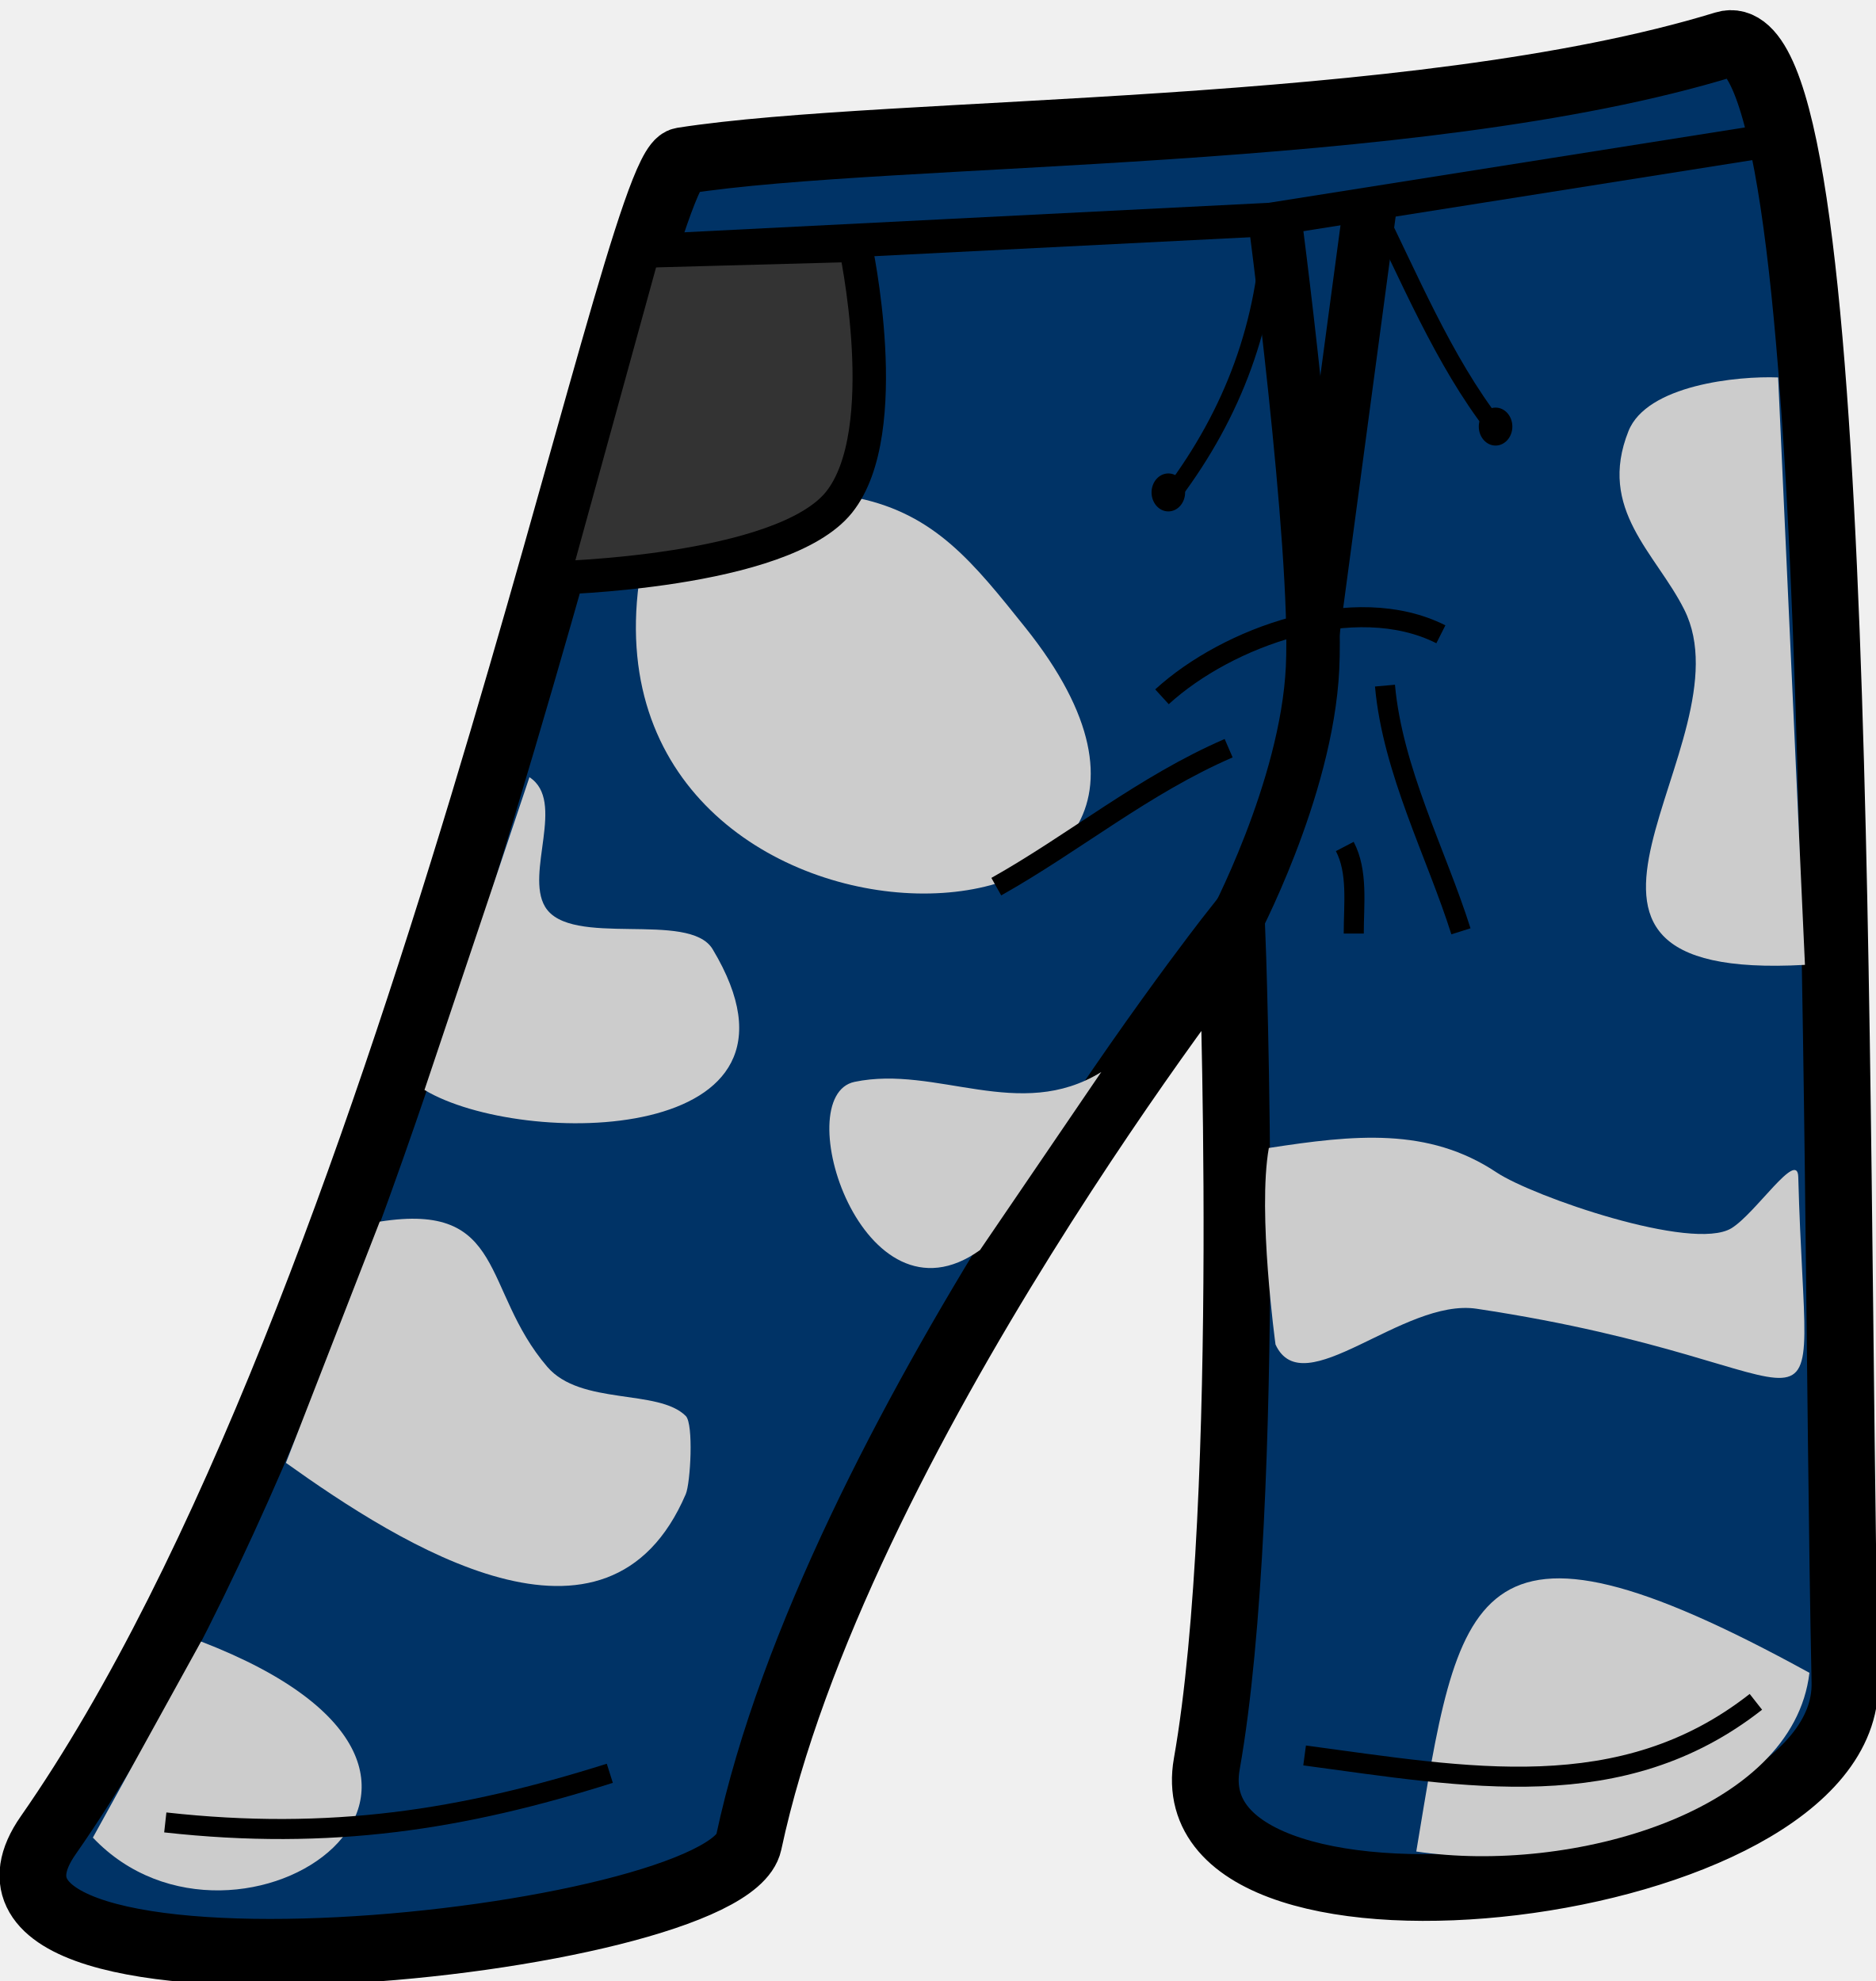
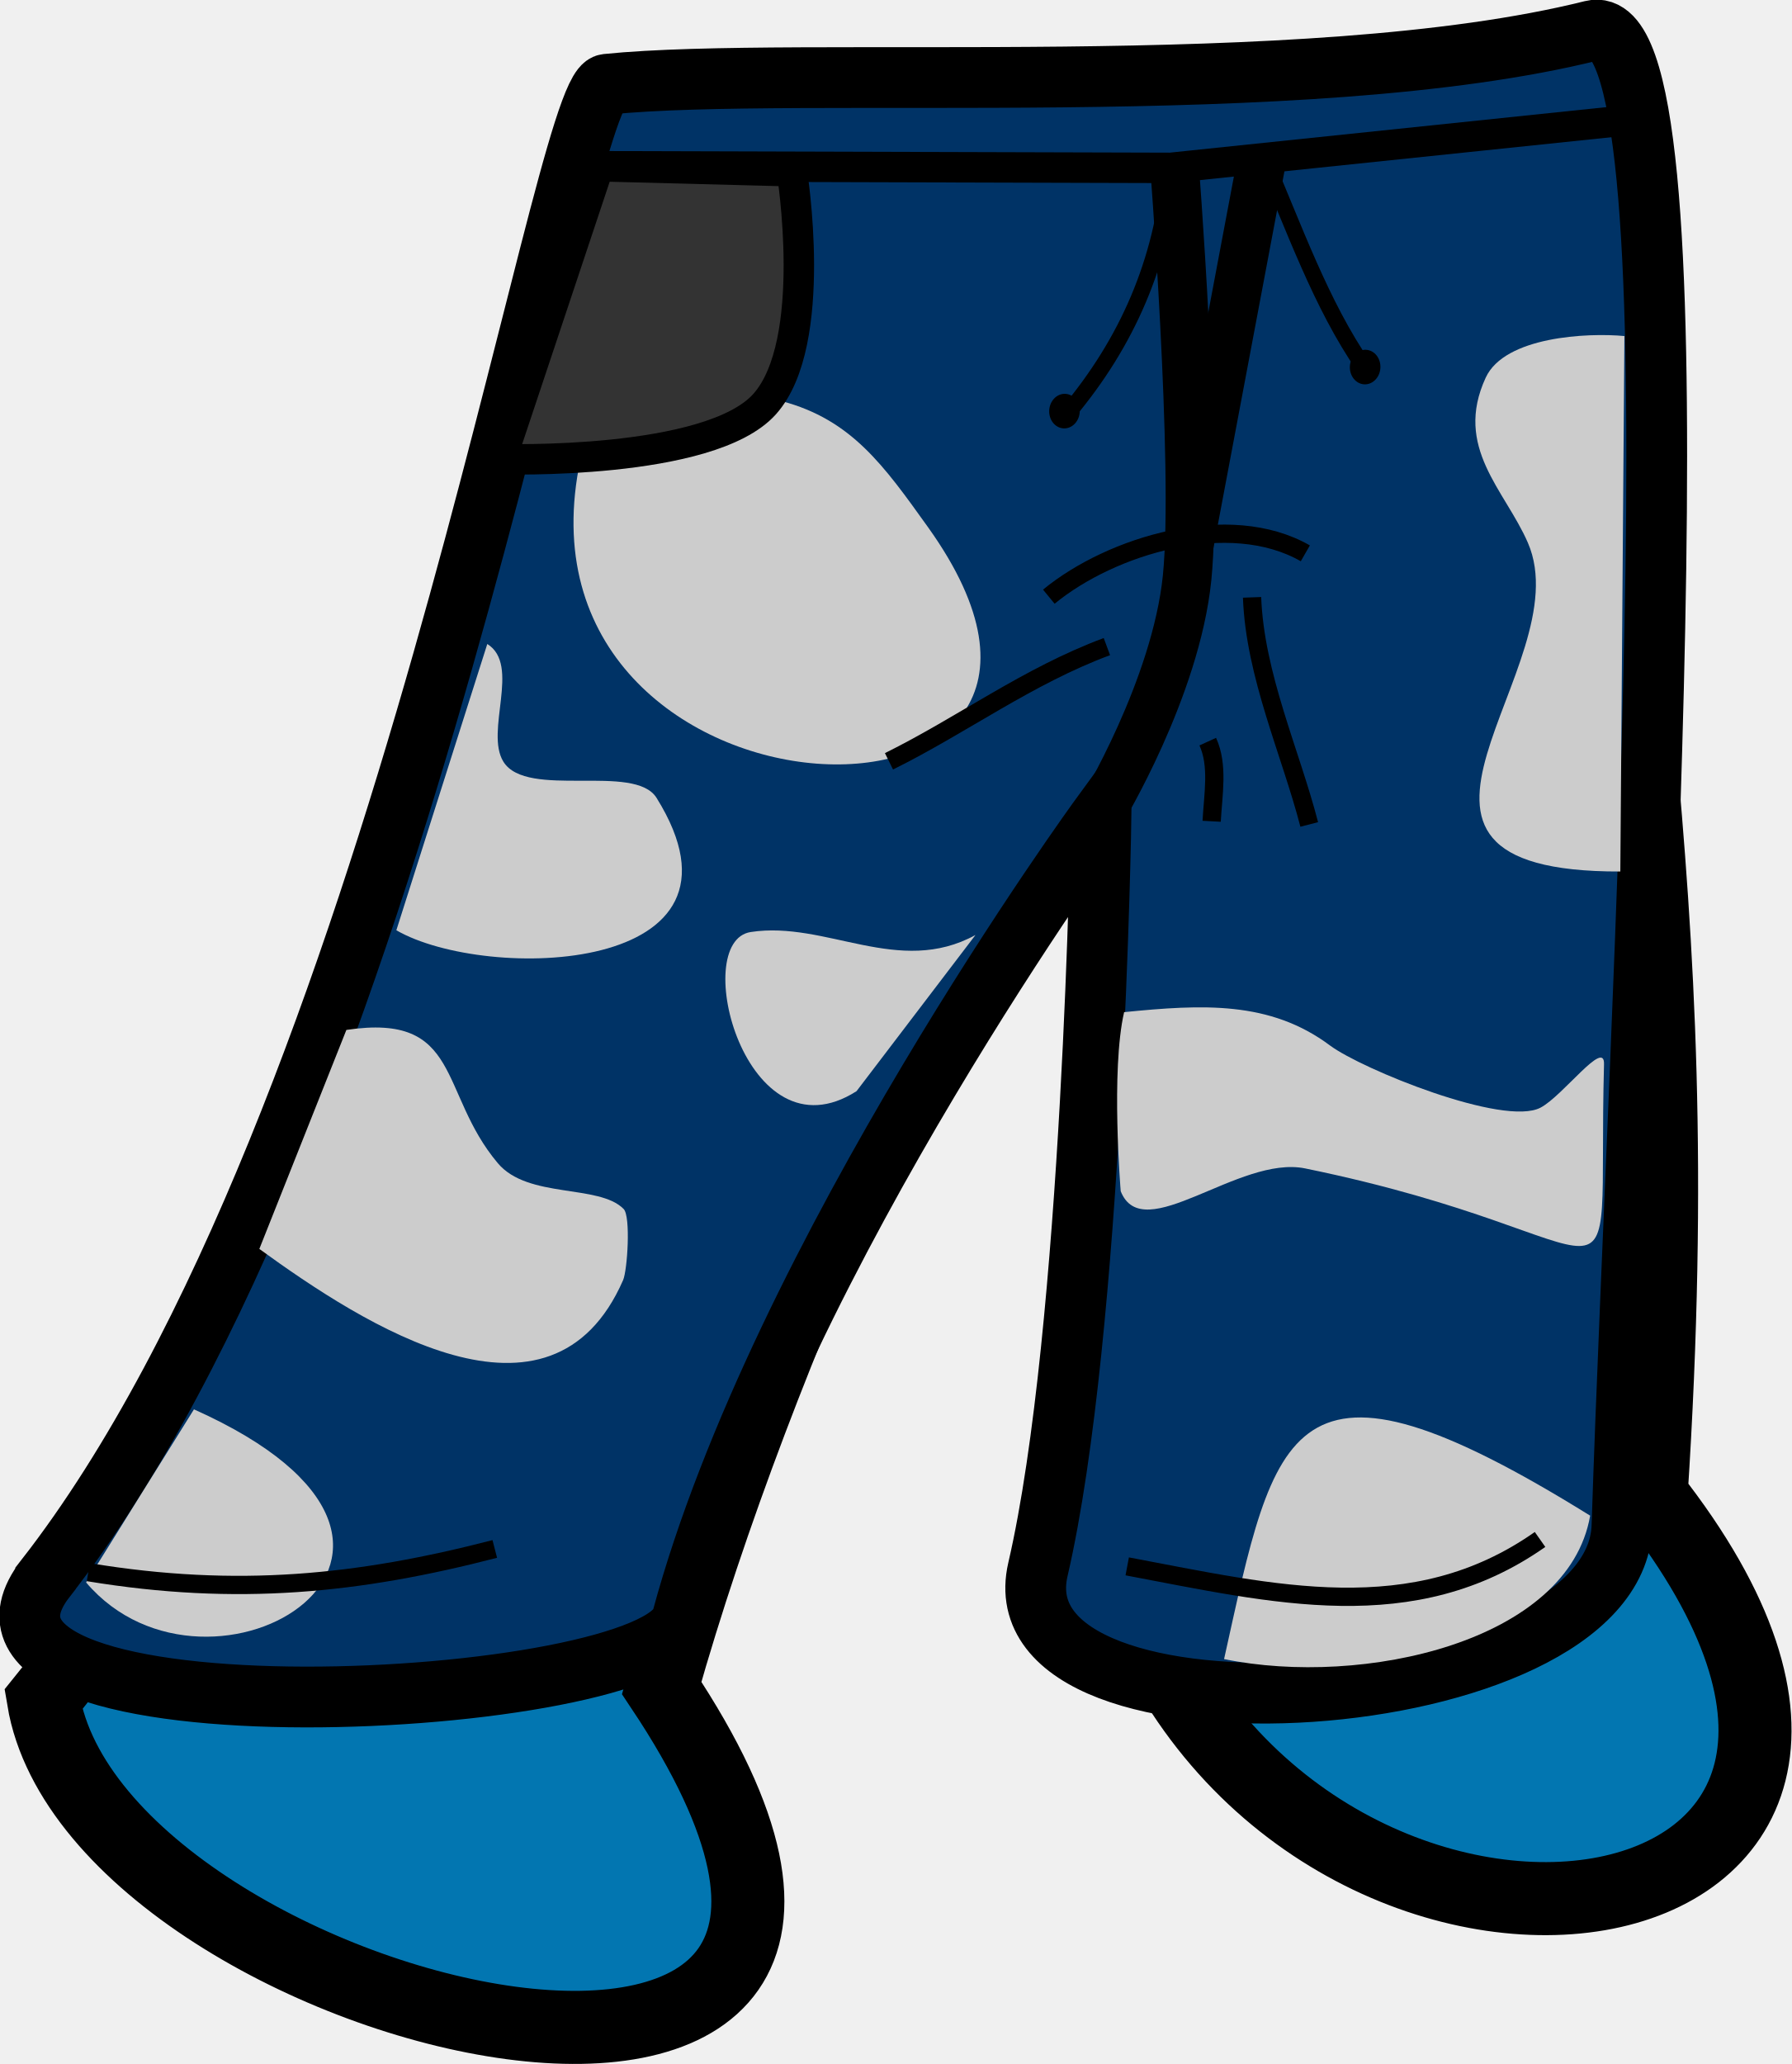
- <svg xmlns="http://www.w3.org/2000/svg" width="28.046mm" height="29.633mm" viewBox="0 0 28.046 29.633" version="1.1" id="svg2007">
+ <svg xmlns="http://www.w3.org/2000/svg" id="svg2007" version="1.1" viewBox="0 0 29.433 33.901" height="33.901mm" width="29.433mm">
  <defs id="defs2001" />
-   <g id="layer2" style="display:inline">
-     <path style="fill:#003366;fill-opacity:1;stroke:#000000;stroke-width:0.998;stroke-linecap:butt;stroke-linejoin:miter;stroke-miterlimit:4;stroke-dasharray:none;stroke-opacity:1" d="M 0.72,27.455 C 6.177,19.63 9.45,2.523 10.205,2.405 13.339,1.915 21.154,2.091 25.797,0.665 27.627,0.103 27.411,16.472 27.592,25.164 c 0.067,3.192 -10.099,4.367 -9.544,1.223 0.698,-3.956 0.378,-12.414 0.378,-12.414 0,0 -5.939,7.551 -7.229,13.59 -0.328,1.535 -12.507,2.803 -10.477,-0.108 z" id="path2567" />
-     <path style="fill:#cccccc;fill-opacity:1;stroke:none;stroke-width:0.163px;stroke-linecap:butt;stroke-linejoin:miter;stroke-opacity:1" d="m 16.47,16.036 c -1.223,0.756 -2.464,-0.108 -3.689,0.147 -1.003,0.209 0.118,3.775 1.875,2.517" id="path2614" />
-     <path style="fill:none;stroke:#000000;stroke-width:0.8;stroke-linecap:butt;stroke-linejoin:miter;stroke-miterlimit:4;stroke-dasharray:none;stroke-opacity:1" d="m 18.427,13.901 c 0,0 1.116,-2.081 1.203,-3.91 0.087,-1.829 -0.59,-6.923 -0.59,-6.923" id="path2571" />
-     <path style="fill:none;stroke:#000000;stroke-width:0.8;stroke-linecap:butt;stroke-linejoin:miter;stroke-miterlimit:4;stroke-dasharray:none;stroke-opacity:1" d="M 19.628,9.516 20.502,2.993" id="path2573" />
-     <path style="fill:#cccccc;fill-opacity:1;stroke:none;stroke-width:0.265px;stroke-linecap:butt;stroke-linejoin:miter;stroke-opacity:1" d="M 9.555,8.719 C 8.731,14.949 19.548,14.655 15.335,9.388 14.557,8.416 13.988,7.694 12.829,7.45" id="path2612" />
-     <path style="fill:#333333;fill-opacity:1;stroke:#000000;stroke-width:0.5;stroke-linecap:butt;stroke-linejoin:miter;stroke-miterlimit:4;stroke-dasharray:none;stroke-opacity:1" d="m 8.273,8.646 c 0,0 3.429,-0.075 4.276,-1.134 0.847,-1.059 0.242,-3.843 0.242,-3.843 l -3.171,0.086 z" id="path2569" />
-     <path style="fill:none;stroke:#000000;stroke-width:0.5;stroke-linecap:butt;stroke-linejoin:miter;stroke-miterlimit:4;stroke-dasharray:none;stroke-opacity:1" d="M 9.619,3.756 18.999,3.283 26.326,2.123" id="path2579" />
-     <path style="fill:none;stroke:#000000;stroke-width:0.3;stroke-linecap:butt;stroke-linejoin:miter;stroke-miterlimit:4;stroke-dasharray:none;stroke-opacity:1" d="M 17.378,10.423 C 18.359,9.526 20.264,8.839 21.549,9.488" id="path2598" />
-     <path style="fill:none;stroke:#000000;stroke-width:0.3;stroke-linecap:butt;stroke-linejoin:miter;stroke-miterlimit:4;stroke-dasharray:none;stroke-opacity:1" d="m 18.375,11.192 c -1.268,0.549 -2.309,1.416 -3.475,2.071" id="path2600" />
-     <path style="fill:none;stroke:#000000;stroke-width:0.3;stroke-linecap:butt;stroke-linejoin:miter;stroke-miterlimit:4;stroke-dasharray:none;stroke-opacity:1" d="m 20.713,10.256 c 0.114,1.272 0.771,2.519 1.136,3.675" id="path2602" />
-     <path style="fill:none;stroke:#000000;stroke-width:0.3;stroke-linecap:butt;stroke-linejoin:miter;stroke-miterlimit:4;stroke-dasharray:none;stroke-opacity:1" d="m 20.112,12.662 c 0.198,0.379 0.134,0.858 0.134,1.303" id="path2610" />
-     <path style="fill:#cccccc;fill-opacity:1;stroke:none;stroke-width:0.265px;stroke-linecap:butt;stroke-linejoin:miter;stroke-opacity:1" d="m 7.918,11.626 c 0.549,0.355 -0.068,1.434 0.234,1.938 0.375,0.625 2.155,0.05 2.506,0.635 1.767,2.944 -2.851,2.98 -4.31,2.105" id="path2616" />
-     <path style="fill:#cccccc;fill-opacity:1;stroke:none;stroke-width:0.265px;stroke-linecap:butt;stroke-linejoin:miter;stroke-opacity:1" d="m 26.593,5.646 c -0.608,-0.024 -1.963,0.113 -2.238,0.802 -0.47,1.175 0.412,1.827 0.835,2.673 0.998,1.996 -2.895,5.573 1.804,5.312" id="path2618" />
-     <path style="fill:#cccccc;fill-opacity:1;stroke:none;stroke-width:0.265px;stroke-linecap:butt;stroke-linejoin:miter;stroke-opacity:1" d="m 18.976,17.172 c 1.274,-0.196 2.382,-0.317 3.408,0.367 0.538,0.358 2.923,1.186 3.508,0.835 0.361,-0.217 0.991,-1.189 1.002,-0.768 0.121,4.538 0.821,2.817 -4.811,1.971 -1.101,-0.165 -2.591,1.44 -3.007,0.535 0,0 -0.271,-1.974 -0.1,-2.94 z" id="path2620" />
-     <path style="fill:#cccccc;fill-opacity:1;stroke:none;stroke-width:0.265px;stroke-linecap:butt;stroke-linejoin:miter;stroke-opacity:1" d="m 5.679,18.274 c 1.904,-0.301 1.517,1.018 2.506,2.172 0.5,0.583 1.661,0.325 2.071,0.735 0.12,0.12 0.07,1.006 0,1.169 -1.168,2.725 -4.256,0.764 -5.98,-0.468" id="path2622" />
-     <path style="fill:#cccccc;fill-opacity:1;stroke:none;stroke-width:0.265px;stroke-linecap:butt;stroke-linejoin:miter;stroke-opacity:1" d="m 3.007,24.555 c 5.268,2.029 0.541,5.214 -1.618,2.933" id="path2630" />
-     <path style="fill:none;stroke:#000000;stroke-width:0.3;stroke-linecap:butt;stroke-linejoin:miter;stroke-miterlimit:4;stroke-dasharray:none;stroke-opacity:1" d="m 2.472,27.261 c 2.469,0.274 4.447,-0.04 6.648,-0.735" id="path2624" />
-     <path style="fill:#cccccc;fill-opacity:1;stroke:none;stroke-width:0.265px;stroke-linecap:butt;stroke-linejoin:miter;stroke-opacity:1" d="m 27.061,25.023 c -5.126,-2.817 -5.24,-1.162 -5.88,2.673 2.302,0.345 5.634,-0.585 5.88,-2.673 z" id="path2632" />
-     <path style="fill:none;stroke:#000000;stroke-width:0.3;stroke-linecap:butt;stroke-linejoin:miter;stroke-miterlimit:4;stroke-dasharray:none;stroke-opacity:1" d="m 19.511,26.259 c 2.422,0.324 4.742,0.775 6.749,-0.802" id="path2626" />
-     <g id="g2657">
-       <path id="path2604" d="m 18.999,3.283 c -0.048,1.555 -0.562,2.903 -1.46,4.1" style="fill:none;stroke:#000000;stroke-width:0.265px;stroke-linecap:butt;stroke-linejoin:miter;stroke-opacity:1" />
-       <ellipse ry="0.284" rx="0.251" cy="7.366" cx="17.473" id="path2634" style="opacity:1;fill:#000000;fill-opacity:1;stroke:none;stroke-width:0.313;stroke-miterlimit:4;stroke-dasharray:none;stroke-opacity:1" />
+   <g transform="translate(1.33543,0.1974284)" id="layer1">
+     <path style="opacity:1;fill:#ffffff;fill-opacity:1;stroke:none;stroke-width:1.2;stroke-linecap:butt;stroke-linejoin:miter;stroke-miterlimit:4;stroke-dasharray:none;stroke-opacity:1" d="m 24.891,0.662 c 0.124,9.51 1.596,13.003 0.898,23.699 5.989,7.622 -5.466,9.257 -8.457,1.795 0,-4.947 0.061,-10.809 0.047,-15.733 -3.052,4.578 -6.272,11.542 -7.843,17.103 6.067,9.1 -9.274,5.51 -10.158,0.189 C 4.467,21.452 8.834,8.602 9.445,0.762 15.619,0.577 18.188,0.706 24.891,0.662 Z" id="path831-5" />
+     <path style="fill:#0276b1;fill-opacity:1;stroke:none;stroke-width:0.265px;stroke-linecap:butt;stroke-linejoin:miter;stroke-opacity:1" d="m 8.883,1.352 c -0.528,2.533 6.447,6.512 8.92,7.985 4.741,-1.551 7.056,-4.215 7.607,-7.654 0.551,-3.439 0.378,22.679 0.378,22.679 0,0 2.679,4.233 0.567,5.764 -2.112,1.531 -7.638,-0.211 -9.024,-3.969 C 15.945,22.398 17.804,9.337 17.804,9.337 L 9.535,27.527 c 0,0 2.808,4.177 0.331,5.764 C 7.389,34.878 -1.937,29.548 -0.623,27.716 2.639,23.17 7.646,9.36 7.646,9.36 c 0,0 1.765,-10.542 1.238,-8.008 z" id="path857" />
+     <path style="display:inline;opacity:1;fill:none;fill-opacity:1;stroke:#000000;stroke-width:1.2;stroke-linecap:butt;stroke-linejoin:miter;stroke-miterlimit:4;stroke-dasharray:none;stroke-opacity:1" d="m 24.891,0.662 c -0.051,9.156 1.596,13.003 0.898,23.699 5.989,7.622 -5.466,9.257 -8.457,1.795 0,-4.947 0.061,-10.809 0.047,-15.733 C 14.327,15.001 11.107,21.965 9.535,27.527 15.602,36.627 0.261,33.037 -0.623,27.716 4.467,21.452 9.331,7.681 9.445,0.762" id="path831" />
+   </g>
+   <g transform="translate(1.33543,0.1974284)" style="display:inline" id="layer2">
+     <path id="path2567" d="M -0.586,25.725 C 5.279,18.201 7.869,1.265 8.63,1.187 11.785,0.864 20.108,1.483 24.82,0.306 c 1.858,-0.464 0.772,15.87 0.491,24.56 -0.103,3.191 -10.317,3.824 -9.595,0.714 0.908,-3.914 1.037,-12.376 1.037,-12.376 0,0 -5.273,7.225 -6.882,13.186 -0.409,1.516 -12.638,2.134 -10.457,-0.664 z" style="fill:#003366;fill-opacity:1;stroke:#000000;stroke-width:0.998;stroke-linecap:butt;stroke-linejoin:miter;stroke-miterlimit:4;stroke-dasharray:none;stroke-opacity:1" />
+     <path id="path2616" d="m 6.67,10.38 c 0.555,0.346 -0.045,1.435 0.265,1.934 0.385,0.619 2.155,0.015 2.516,0.594 1.814,2.915 -2.802,3.026 -4.275,2.174" style="fill:#cccccc;fill-opacity:1;stroke:none;stroke-width:0.265px;stroke-linecap:butt;stroke-linejoin:miter;stroke-opacity:1" />
+     <path id="path2614" d="m 14.69,15.16 c -1.261,0.69 -2.455,-0.239 -3.692,-0.049 -1.013,0.155 -0.083,3.776 1.738,2.614" style="fill:#cccccc;fill-opacity:1;stroke:none;stroke-width:0.163px;stroke-linecap:butt;stroke-linejoin:miter;stroke-opacity:1" />
+     <path id="path2571" d="m 16.758,13.131 c 0,0 1.225,-2.019 1.409,-3.841 C 18.35,7.469 17.946,2.346 17.946,2.346" style="fill:none;stroke:#000000;stroke-width:0.8;stroke-linecap:butt;stroke-linejoin:miter;stroke-miterlimit:4;stroke-dasharray:none;stroke-opacity:1" />
+     <path id="path2573" d="M 18.19,8.816 19.409,2.349" style="fill:none;stroke:#000000;stroke-width:0.8;stroke-linecap:butt;stroke-linejoin:miter;stroke-miterlimit:4;stroke-dasharray:none;stroke-opacity:1" />
+     <path id="path2612" d="M 8.173,7.486 C 7.019,13.662 17.837,13.944 13.909,8.46 13.184,7.448 12.655,6.697 11.51,6.392" style="fill:#cccccc;fill-opacity:1;stroke:none;stroke-width:0.265px;stroke-linecap:butt;stroke-linejoin:miter;stroke-opacity:1" />
+     <path id="path2622" d="m 4.355,16.719 c 1.906,-0.286 1.509,1.029 2.489,2.19 0.495,0.587 1.659,0.338 2.066,0.751 0.119,0.121 0.062,1.006 -0.009,1.169 -1.189,2.716 -4.261,0.732 -5.976,-0.513" style="fill:#cccccc;fill-opacity:1;stroke:none;stroke-width:0.265px;stroke-linecap:butt;stroke-linejoin:miter;stroke-opacity:1" />
+     <path id="path2569" d="m 6.897,7.344 c 0,0 3.428,0.107 4.33,-0.905 0.902,-1.012 0.446,-3.824 0.446,-3.824 l -3.171,-0.082 z" style="fill:#333333;fill-opacity:1;stroke:#000000;stroke-width:0.5;stroke-linecap:butt;stroke-linejoin:miter;stroke-miterlimit:4;stroke-dasharray:none;stroke-opacity:1" />
+     <path id="path2579" d="m 8.501,2.533 9.392,0.027 7.378,-0.769" style="fill:none;stroke:#000000;stroke-width:0.5;stroke-linecap:butt;stroke-linejoin:miter;stroke-miterlimit:4;stroke-dasharray:none;stroke-opacity:1" />
+     <path id="path2598" d="M 15.895,9.603 C 16.922,8.759 18.861,8.175 20.109,8.891" style="fill:none;stroke:#000000;stroke-width:0.3;stroke-linecap:butt;stroke-linejoin:miter;stroke-miterlimit:4;stroke-dasharray:none;stroke-opacity:1" />
+     <path id="path2600" d="m 16.849,10.423 c -1.296,0.481 -2.381,1.291 -3.58,1.884" style="fill:none;stroke:#000000;stroke-width:0.3;stroke-linecap:butt;stroke-linejoin:miter;stroke-miterlimit:4;stroke-dasharray:none;stroke-opacity:1" />
+     <path id="path2602" d="m 19.234,9.614 c 0.046,1.276 0.636,2.557 0.939,3.73" style="fill:none;stroke:#000000;stroke-width:0.3;stroke-linecap:butt;stroke-linejoin:miter;stroke-miterlimit:4;stroke-dasharray:none;stroke-opacity:1" />
+     <path id="path2610" d="m 18.506,11.984 c 0.178,0.389 0.088,0.864 0.064,1.308" style="fill:none;stroke:#000000;stroke-width:0.3;stroke-linecap:butt;stroke-linejoin:miter;stroke-miterlimit:4;stroke-dasharray:none;stroke-opacity:1" />
+     <path id="path2618" d="m 25.351,5.322 c -0.606,-0.057 -1.966,0.008 -2.278,0.682 -0.532,1.149 0.315,1.846 0.692,2.713 0.89,2.046 -3.187,5.411 1.519,5.4" style="fill:#cccccc;fill-opacity:1;stroke:none;stroke-width:0.265px;stroke-linecap:butt;stroke-linejoin:miter;stroke-opacity:1" />
+     <path id="path2620" d="m 17.132,16.427 c 1.283,-0.128 2.395,-0.19 3.383,0.548 0.518,0.386 2.856,1.34 3.459,1.02 0.372,-0.197 1.053,-1.135 1.042,-0.714 -0.121,4.538 0.67,2.856 -4.909,1.713 -1.09,-0.224 -2.664,1.3 -3.031,0.374 0,0 -0.165,-1.986 0.056,-2.941 z" style="fill:#cccccc;fill-opacity:1;stroke:none;stroke-width:0.265px;stroke-linecap:butt;stroke-linejoin:miter;stroke-opacity:1" />
+     <path id="path2630" d="m 1.851,22.951 c 5.153,2.306 0.263,5.235 -1.772,2.843" style="fill:#cccccc;fill-opacity:1;stroke:none;stroke-width:0.265px;stroke-linecap:butt;stroke-linejoin:miter;stroke-opacity:1" />
+     <path id="path2624" d="M 0.115,25.625 C 2.566,26.03 4.558,25.822 6.793,25.244" style="fill:none;stroke:#000000;stroke-width:0.3;stroke-linecap:butt;stroke-linejoin:miter;stroke-miterlimit:4;stroke-dasharray:none;stroke-opacity:1" />
+     <path id="path2632" d="m 24.788,24.697 c -4.969,-3.085 -5.171,-1.439 -6.014,2.356 2.281,0.467 5.657,-0.284 6.014,-2.356 z" style="fill:#cccccc;fill-opacity:1;stroke:none;stroke-width:0.265px;stroke-linecap:butt;stroke-linejoin:miter;stroke-opacity:1" />
+     <path id="path2626" d="m 17.183,25.53 c 2.402,0.452 4.694,1.026 6.782,-0.442" style="fill:none;stroke:#000000;stroke-width:0.3;stroke-linecap:butt;stroke-linejoin:miter;stroke-miterlimit:4;stroke-dasharray:none;stroke-opacity:1" />
+     <g transform="rotate(3.046563,32.0597,-17.87505)" id="g2657">
+       <path style="fill:none;stroke:#000000;stroke-width:0.265px;stroke-linecap:butt;stroke-linejoin:miter;stroke-opacity:1" d="m 18.999,3.283 c -0.048,1.555 -0.562,2.903 -1.46,4.1" id="path2604" />
+       <ellipse style="opacity:1;fill:#000000;fill-opacity:1;stroke:none;stroke-width:0.313;stroke-miterlimit:4;stroke-dasharray:none;stroke-opacity:1" id="path2634" cx="17.473" cy="7.366" rx="0.251" ry="0.284" />
    </g>
-     <g id="g2653">
-       <path id="path2606" d="m 20.502,2.993 c 0.562,1.125 1.084,2.405 1.849,3.388" style="fill:none;stroke:#000000;stroke-width:0.265px;stroke-linecap:butt;stroke-linejoin:miter;stroke-opacity:1" />
-       <ellipse ry="0.284" rx="0.251" cy="6.381" cx="22.367" id="path2634-8" style="opacity:1;fill:#000000;fill-opacity:1;stroke:none;stroke-width:0.313;stroke-miterlimit:4;stroke-dasharray:none;stroke-opacity:1" />
+     <g transform="rotate(3.046563,32.0597,-17.87505)" id="g2653">
+       <path style="fill:none;stroke:#000000;stroke-width:0.265px;stroke-linecap:butt;stroke-linejoin:miter;stroke-opacity:1" d="m 20.502,2.993 c 0.562,1.125 1.084,2.405 1.849,3.388" id="path2606" />
+       <ellipse style="opacity:1;fill:#000000;fill-opacity:1;stroke:none;stroke-width:0.313;stroke-miterlimit:4;stroke-dasharray:none;stroke-opacity:1" id="path2634-8" cx="22.367" cy="6.381" rx="0.251" ry="0.284" />
    </g>
  </g>
</svg>
